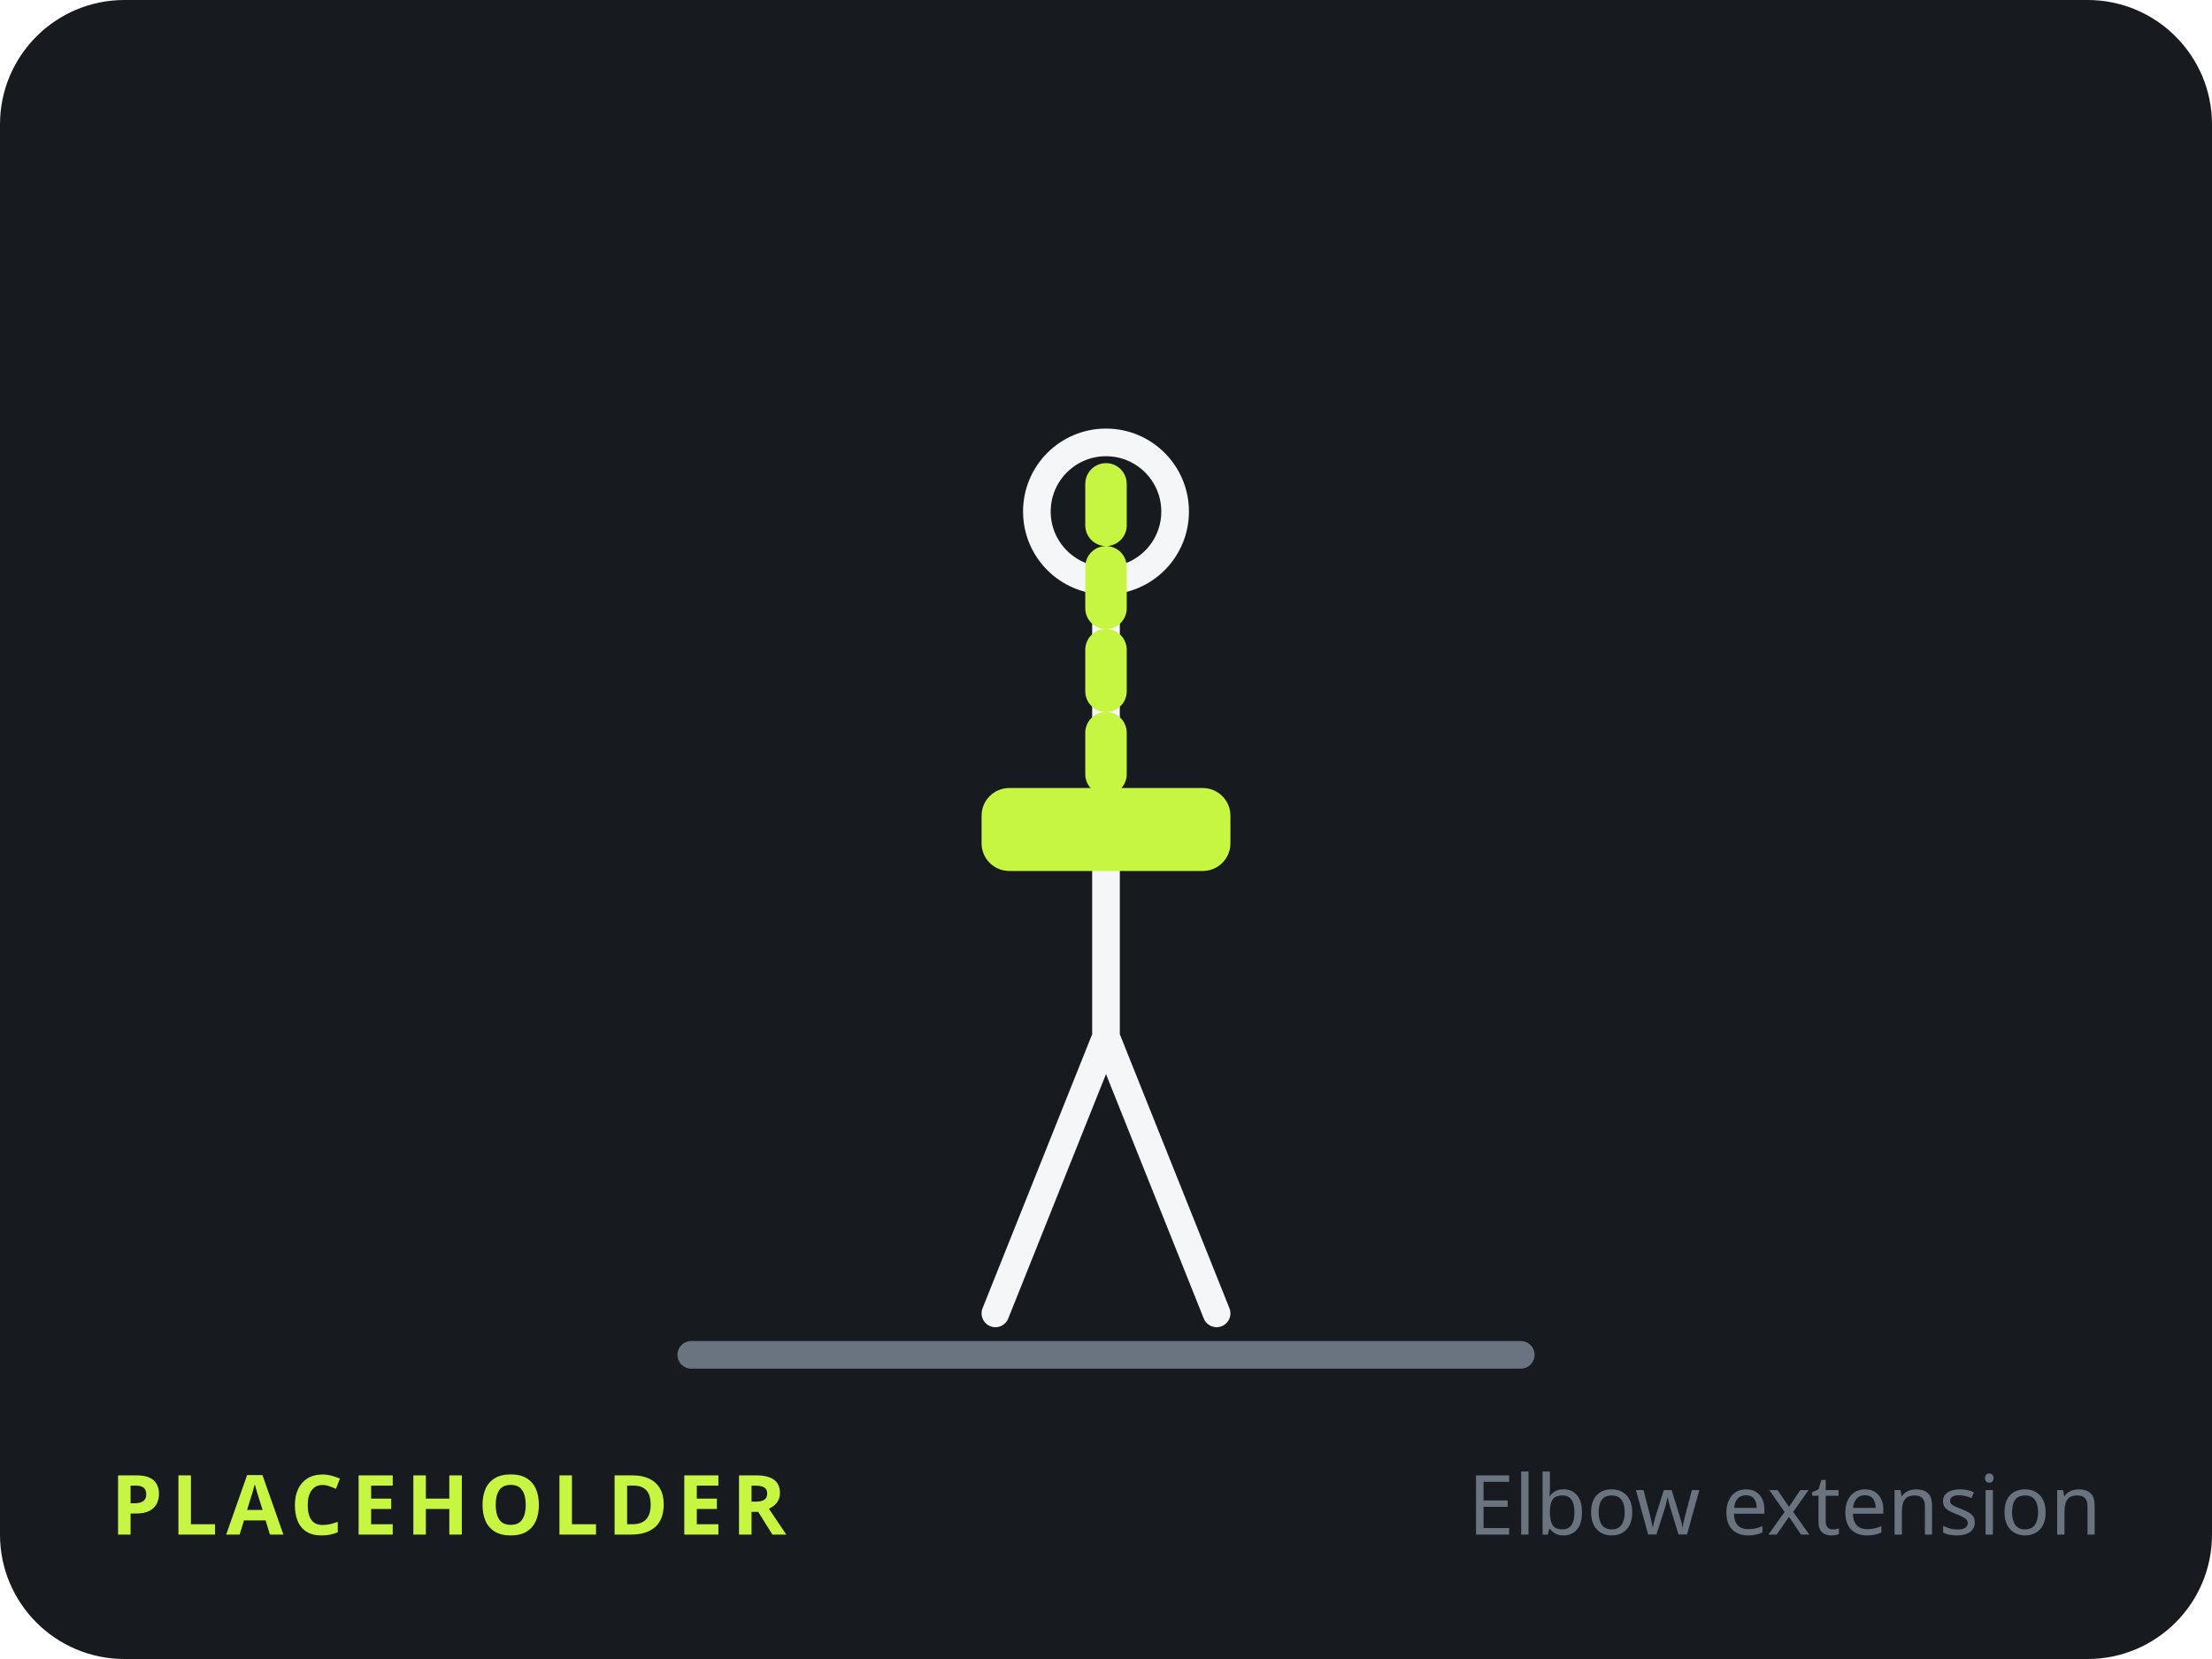
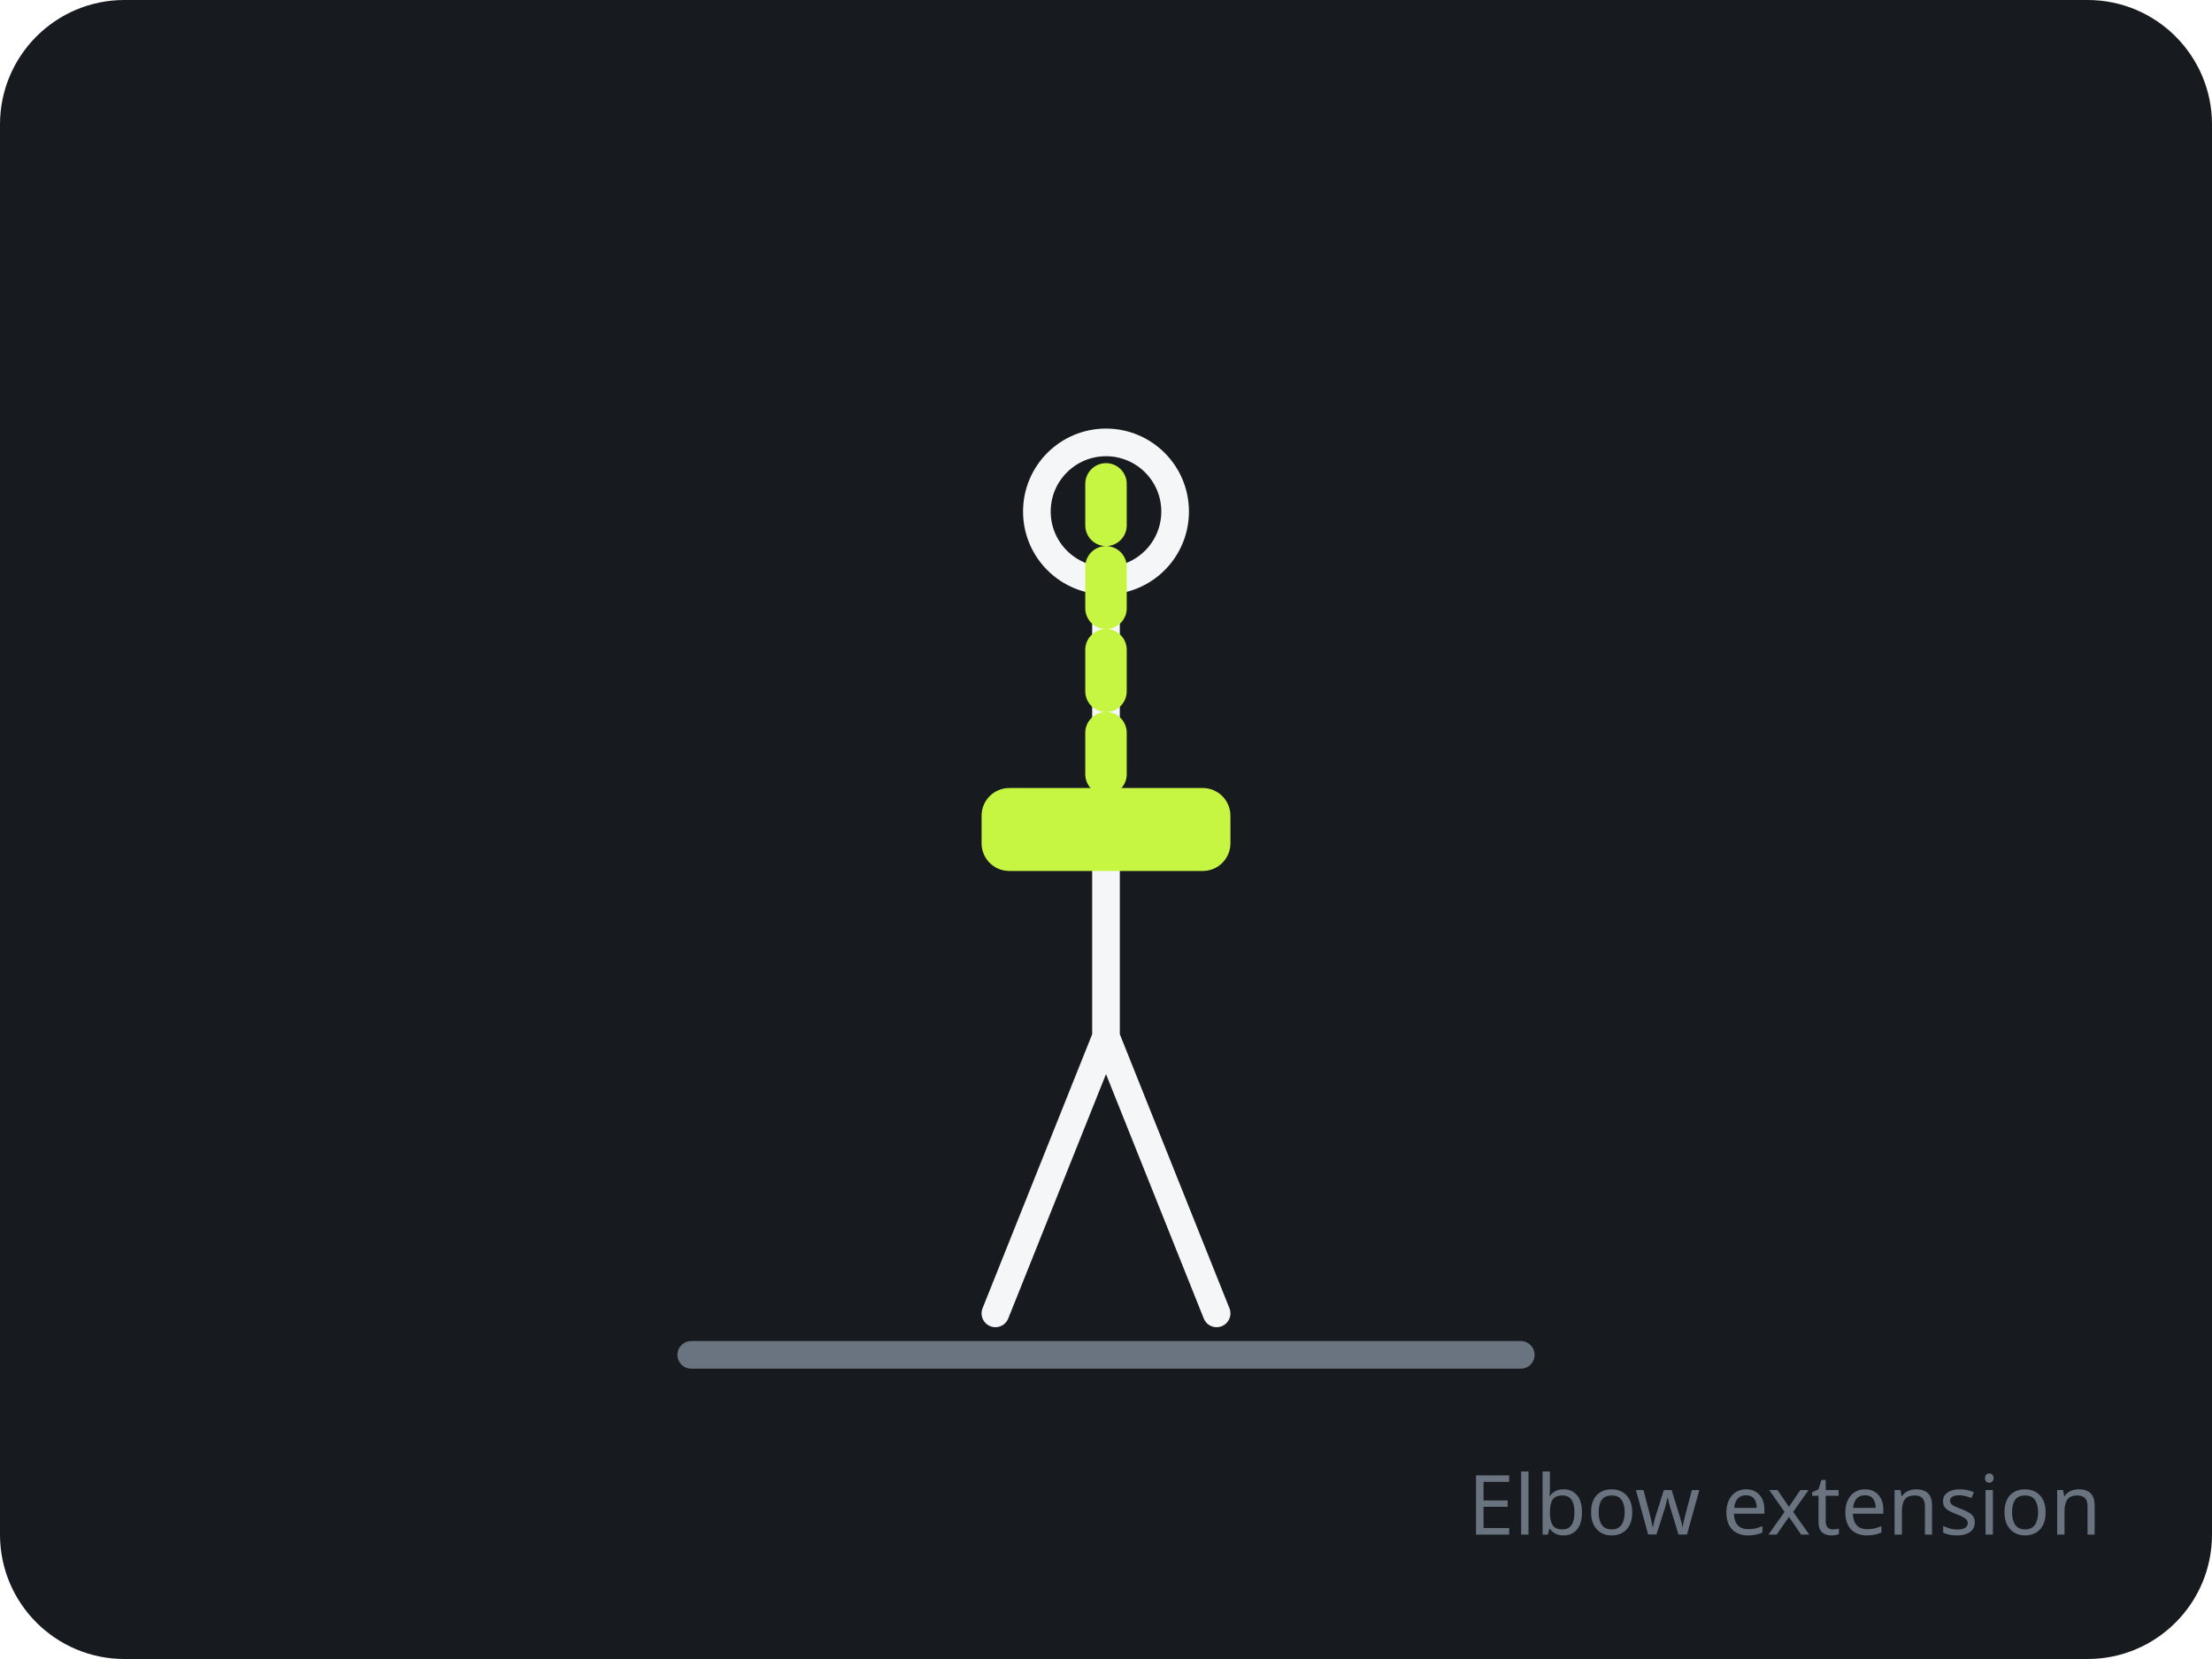
- <svg xmlns="http://www.w3.org/2000/svg" viewBox="0 0 320 240" width="320" height="240" role="img" aria-label="Placeholder demonstration: Elbow extension">
+ <svg xmlns="http://www.w3.org/2000/svg" viewBox="0 0 320 240" width="320" height="240" role="img" aria-label="Diagram: Elbow extension">
  <rect width="320" height="240" rx="18" fill="#171a1e" />
  <circle cx="160" cy="74" r="10" stroke="#f4f6f7" stroke-width="4" stroke-linecap="round" fill="none" />
  <path d="M160 84 V150 M160 150 L144 190 M160 150 L176 190" stroke="#f4f6f7" stroke-width="4" stroke-linecap="round" fill="none" />
  <path d="M100 196 H220" stroke="#6a7380" stroke-width="4" stroke-linecap="round" />
  <g>
    <path d="M160 70 V120" stroke="#c6f542" stroke-width="6" stroke-linecap="round" stroke-dasharray="6 6" />
    <rect x="142" y="114" width="36" height="12" rx="4" fill="#c6f542" />
  </g>
-   <text x="16" y="222" font-family="system-ui, sans-serif" font-size="12" font-weight="700" fill="#c6f542" letter-spacing="1.2">PLACEHOLDER</text>
  <text x="304" y="222" text-anchor="end" font-family="system-ui, sans-serif" font-size="12" fill="#6a7380">Elbow extension</text>
</svg>
